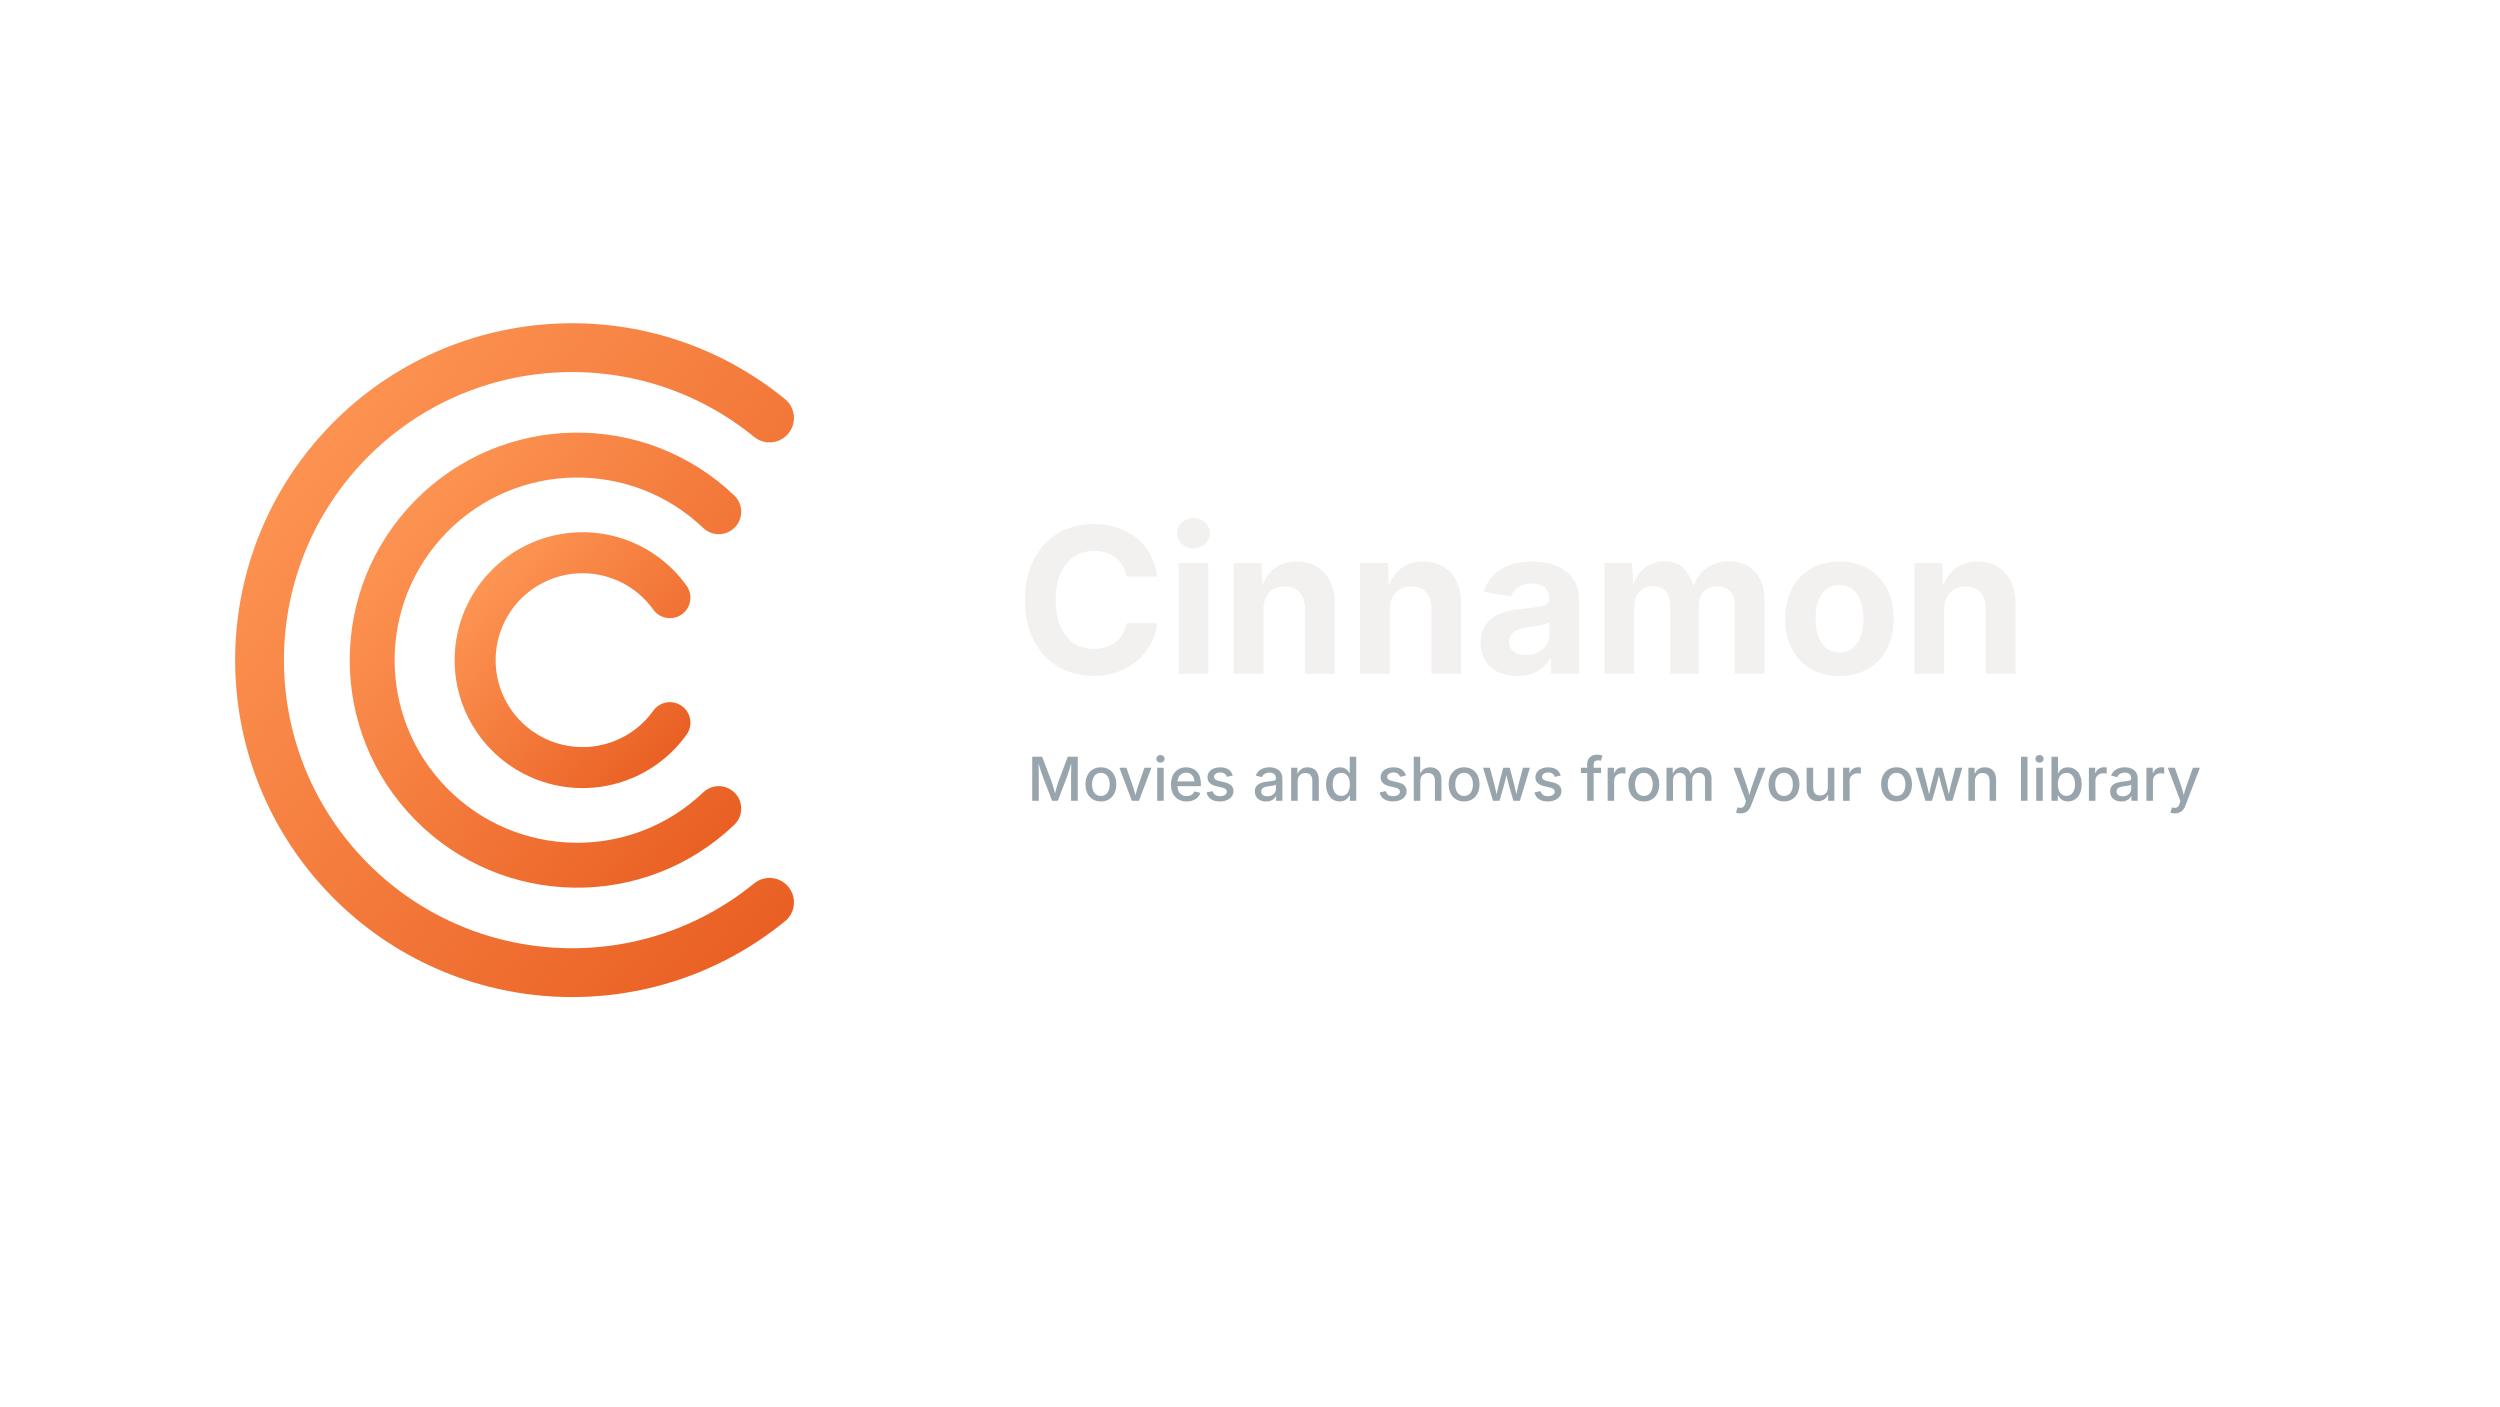
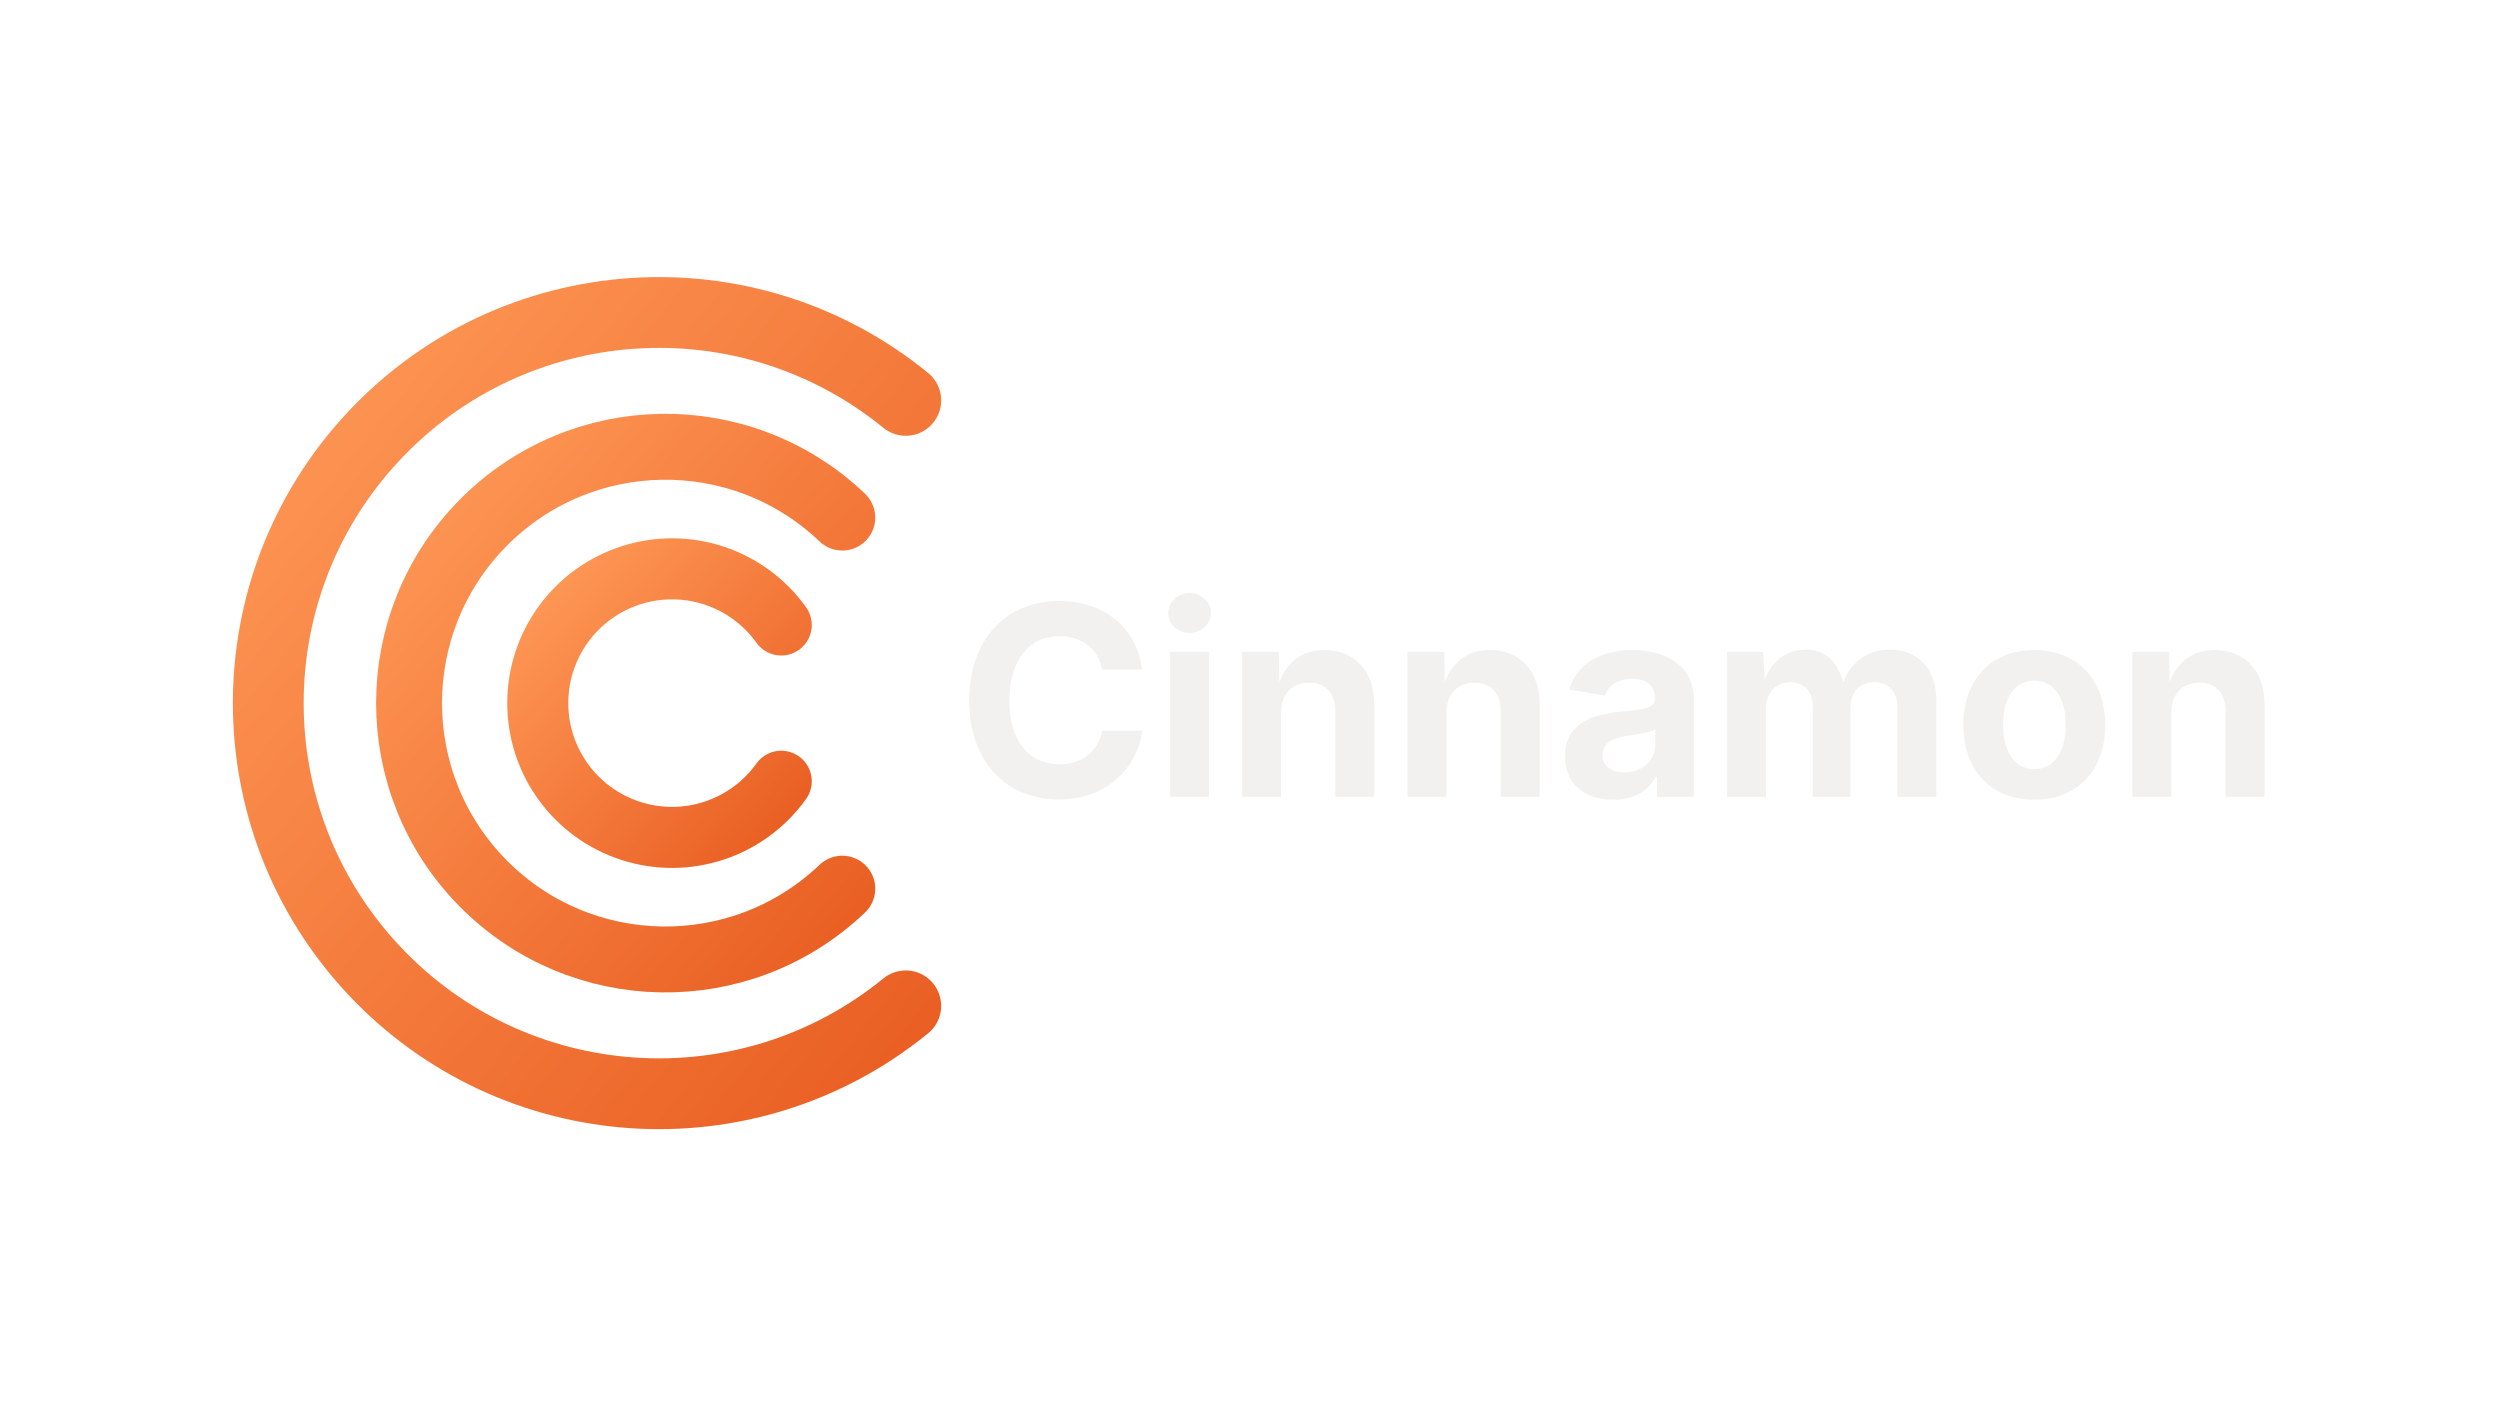
<svg xmlns="http://www.w3.org/2000/svg" width="1280" height="720" viewBox="0 0 1280 720">
  <defs>
-     <radialGradient id="bg" cx="72%" cy="22%" r="90%">
-       <stop offset="0" stop-color="#172832" />
-       <stop offset=".55" stop-color="#091218" />
-       <stop offset="1" stop-color="#04090c" />
-     </radialGradient>
    <linearGradient id="spice" x1="0" y1="0" x2="1" y2="1">
      <stop offset="0" stop-color="#ff9a58" />
      <stop offset="1" stop-color="#e95e22" />
    </linearGradient>
  </defs>
-   <g transform="translate(150 190)" fill="none" stroke="url(#spice)" stroke-linecap="round">
-     <path d="M244 24a160 160 0 1 0 0 248" stroke-width="25" />
-     <path d="M218 72a105 105 0 1 0 0 152" stroke-width="23" />
-     <path d="M193 116a55 55 0 1 0 0 64" stroke-width="21" />
+   <g transform="translate(20 40) scale(1.25)" fill="none" stroke="url(#spice)" stroke-linecap="round">
+     <path d="M355 132a160 160 0 1 0 0 248" stroke-width="29" />
+     <path d="M329 180a105 105 0 1 0 0 152" stroke-width="27" />
+     <path d="M304 224a55 55 0 1 0 0 64" stroke-width="25" />
  </g>
-   <text x="520" y="345" font-family="Inter, Arial, sans-serif" font-size="104" font-weight="700" fill="#f3f1ef">Cinnamon</text>
-   <text x="526" y="410" font-family="Inter, Arial, sans-serif" font-size="31" font-weight="500" fill="#99a5ad">Movies and shows from your own library</text>
+   <text x="490" y="408" font-family="Inter, Arial, sans-serif" font-size="136" font-weight="700" fill="#f3f1ef">Cinnamon</text>
</svg>
